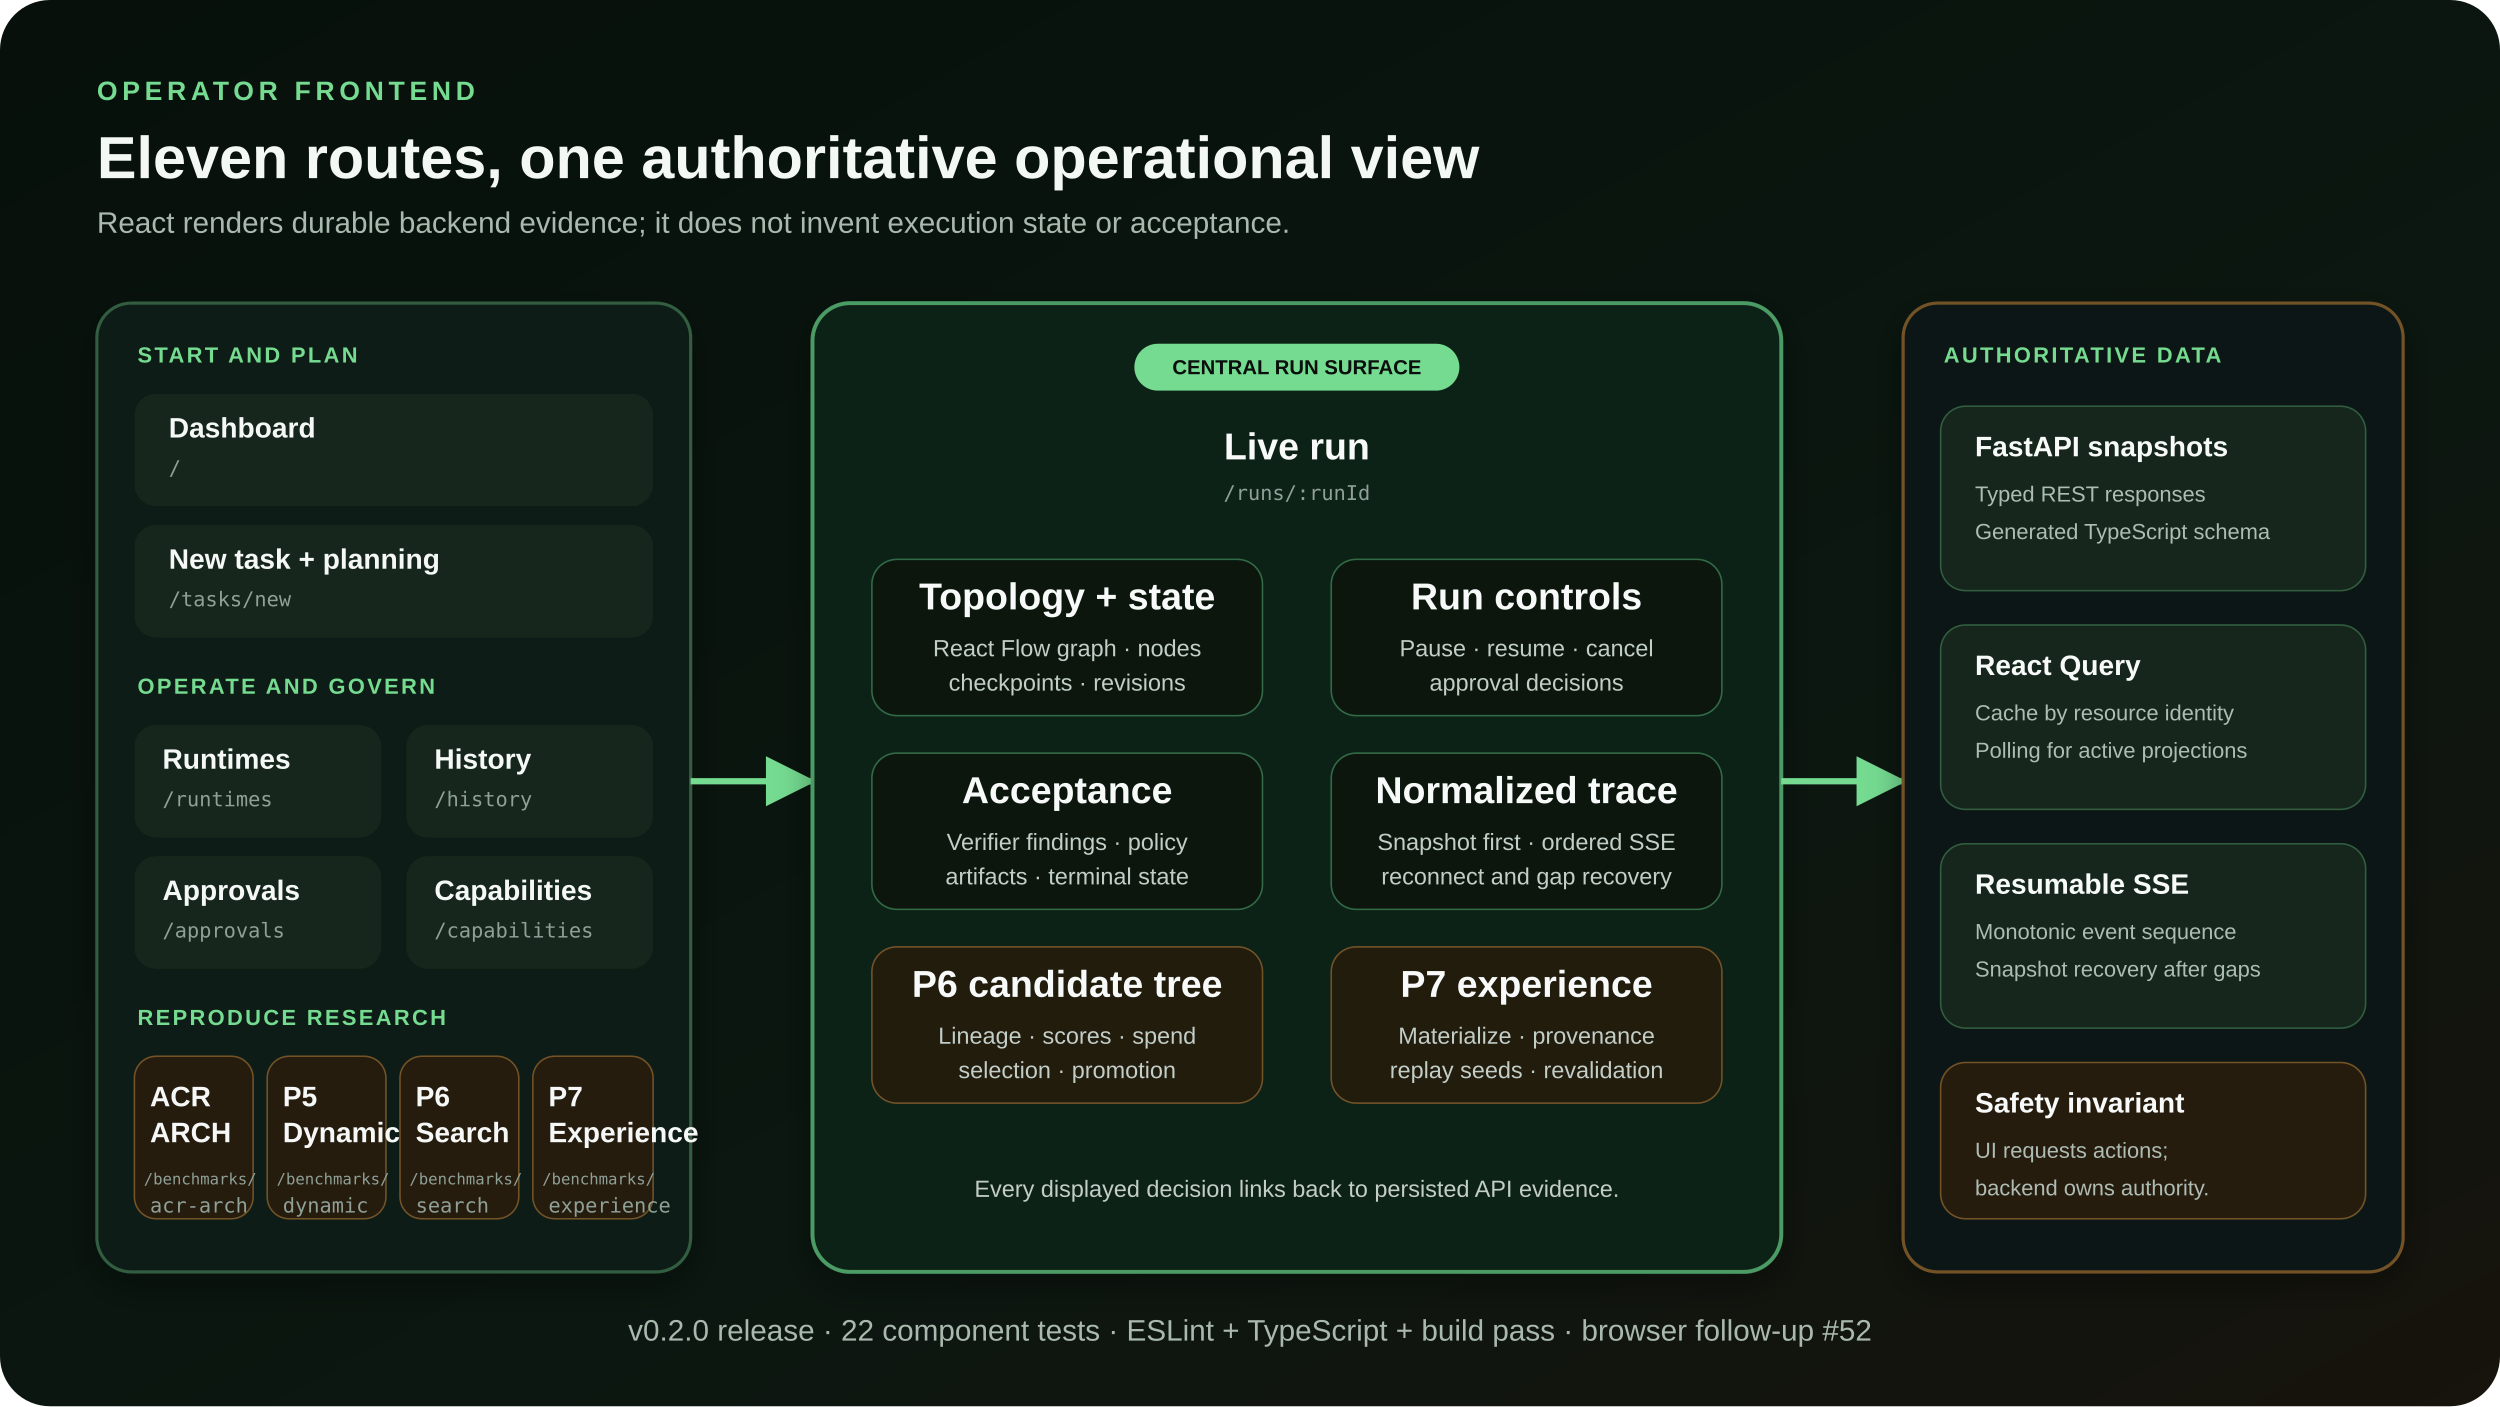
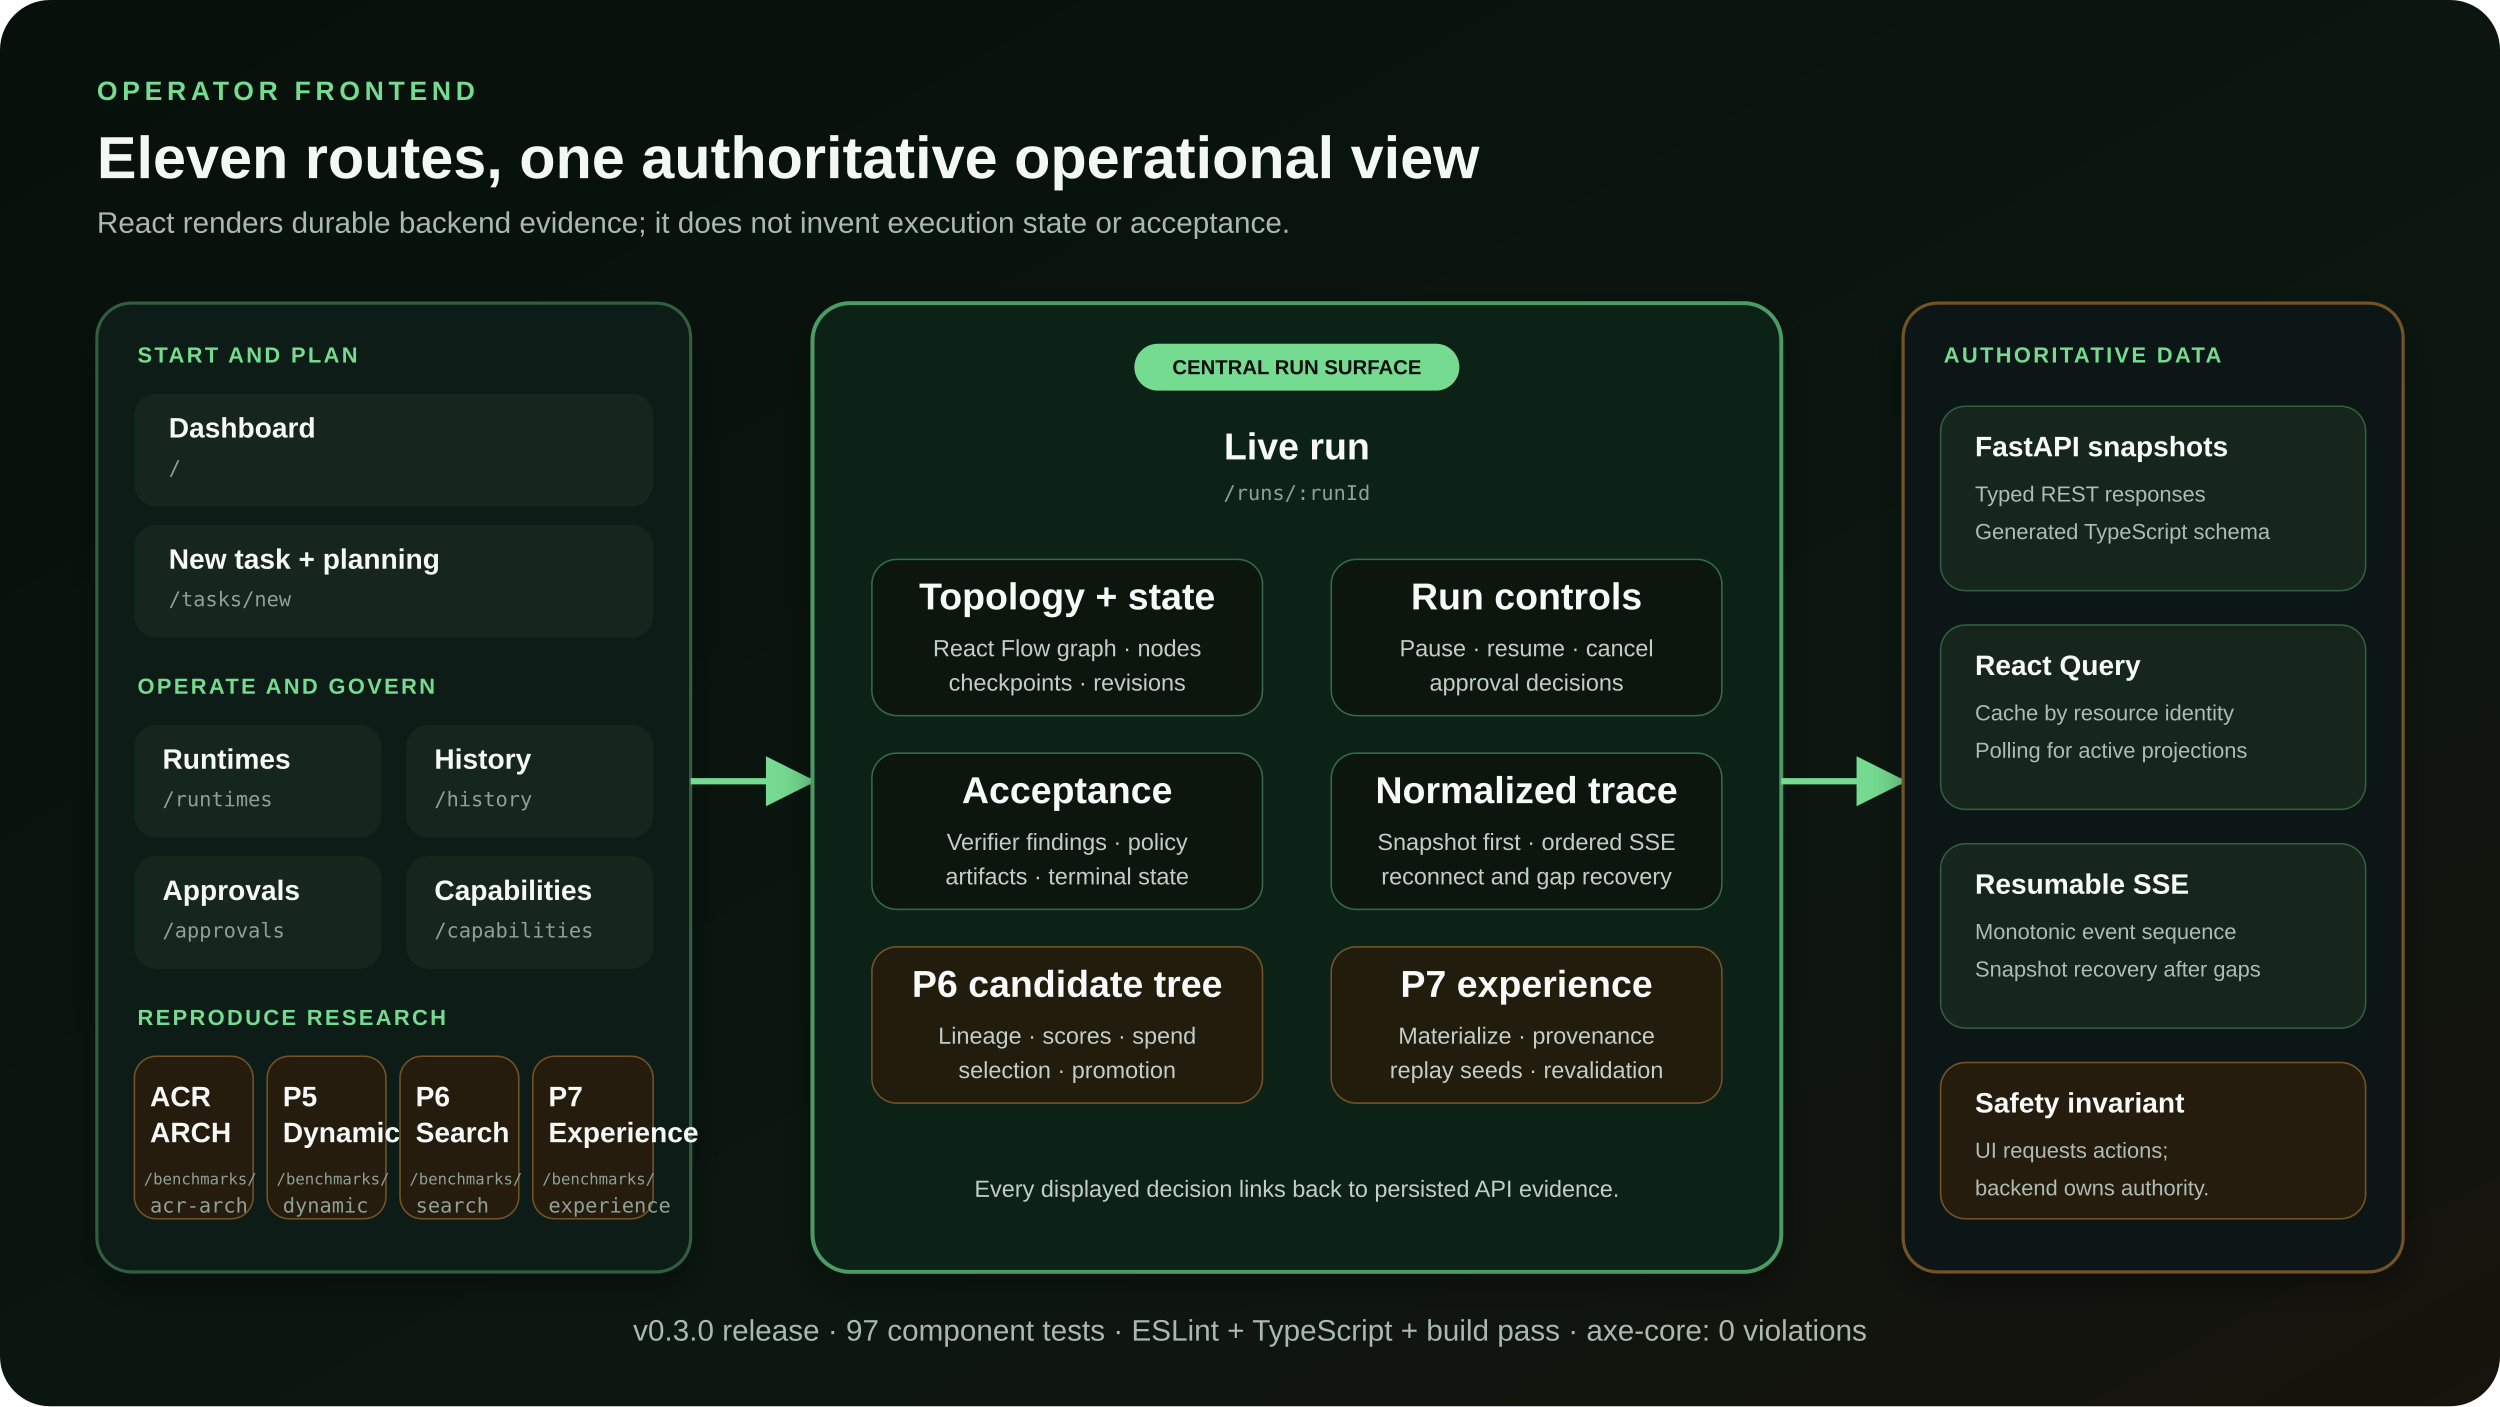
<svg xmlns="http://www.w3.org/2000/svg" width="1600" height="900" viewBox="0 0 1600 900" role="img" aria-labelledby="title description">
  <defs>
    <linearGradient id="bg" x1="0" y1="0" x2="1" y2="1">
      <stop stop-color="#07100b" />
      <stop offset=".6" stop-color="#0b1710" />
      <stop offset="1" stop-color="#17130d" />
    </linearGradient>
    <filter id="shadow">
      <feDropShadow dx="0" dy="8" stdDeviation="11" flood-color="#000" flood-opacity=".34" />
    </filter>
    <marker id="arrow" viewBox="0 0 10 10" refX="9" refY="5" markerWidth="8" markerHeight="8" orient="auto">
      <path d="M0 0 10 5 0 10Z" fill="#75db91" />
    </marker>
    <style>
      text{font-family:Arial,Helvetica,sans-serif}.eyebrow{fill:#75db91;font-size:17px;font-weight:700;letter-spacing:3px}.heading{fill:#f4f8f5;font-size:38px;font-weight:700}.subtitle{fill:#a9b9ae;font-size:19px}.group{fill:#75db91;font-size:14px;font-weight:800;letter-spacing:1.5px}.route{fill:#f5f8f6;font-size:18px;font-weight:700}.path{fill:#8fa097;font-family:monospace;font-size:13px}.copy{fill:#bcc9c1;font-size:14px}.center-title{fill:#f7faf8;font-size:24px;font-weight:700;text-anchor:middle}.center-copy{fill:#c2cec6;font-size:15px;text-anchor:middle}.data-title{fill:#f7faf8;font-size:18px;font-weight:700}.data-copy{fill:#aebcb3;font-size:14px}.badge{fill:#07100b;font-size:13px;font-weight:800;text-anchor:middle;dominant-baseline:central}
    </style>
  </defs>
  <rect width="1600" height="900" rx="32" fill="url(#bg)" />
  <text x="62" y="64" class="eyebrow">OPERATOR FRONTEND</text>
  <text x="62" y="114" class="heading">Eleven routes, one authoritative operational view</text>
  <text x="62" y="149" class="subtitle">React renders durable backend evidence; it does not invent execution state or acceptance.</text>
  <g filter="url(#shadow)">
    <rect x="62" y="194" width="380" height="620" rx="22" fill="#0e1d14" stroke="#315d40" stroke-width="2" />
    <text x="88" y="232" class="group">START AND PLAN</text>
    <rect x="86" y="252" width="332" height="72" rx="14" fill="#14271b" />
    <text x="108" y="280" class="route">Dashboard</text>
    <text x="108" y="304" class="path">/</text>
    <rect x="86" y="336" width="332" height="72" rx="14" fill="#14271b" />
    <text x="108" y="364" class="route">New task + planning</text>
    <text x="108" y="388" class="path">/tasks/new</text>
    <text x="88" y="444" class="group">OPERATE AND GOVERN</text>
    <rect x="86" y="464" width="158" height="72" rx="14" fill="#14271b" />
    <text x="104" y="492" class="route">Runtimes</text>
    <text x="104" y="516" class="path">/runtimes</text>
    <rect x="260" y="464" width="158" height="72" rx="14" fill="#14271b" />
    <text x="278" y="492" class="route">History</text>
    <text x="278" y="516" class="path">/history</text>
    <rect x="86" y="548" width="158" height="72" rx="14" fill="#14271b" />
    <text x="104" y="576" class="route">Approvals</text>
    <text x="104" y="600" class="path">/approvals</text>
    <rect x="260" y="548" width="158" height="72" rx="14" fill="#14271b" />
    <text x="278" y="576" class="route">Capabilities</text>
    <text x="278" y="600" class="path">/capabilities</text>
    <text x="88" y="656" class="group">REPRODUCE RESEARCH</text>
    <rect x="86" y="676" width="76" height="104" rx="14" fill="#261c10" stroke="#735328" />
    <text x="96" y="708" class="route">ACR</text>
    <text x="96" y="731" class="route">ARCH</text>
    <text x="92" y="758" class="path" style="font-size:10px">/benchmarks/</text>
    <text x="96" y="776" class="path">acr-arch</text>
    <rect x="171" y="676" width="76" height="104" rx="14" fill="#261c10" stroke="#735328" />
    <text x="181" y="708" class="route">P5</text>
    <text x="181" y="731" class="route">Dynamic</text>
    <text x="177" y="758" class="path" style="font-size:10px">/benchmarks/</text>
    <text x="181" y="776" class="path">dynamic</text>
    <rect x="256" y="676" width="76" height="104" rx="14" fill="#261c10" stroke="#735328" />
    <text x="266" y="708" class="route">P6</text>
    <text x="266" y="731" class="route">Search</text>
    <text x="262" y="758" class="path" style="font-size:10px">/benchmarks/</text>
    <text x="266" y="776" class="path">search</text>
    <rect x="341" y="676" width="77" height="104" rx="14" fill="#261c10" stroke="#735328" />
    <text x="351" y="708" class="route">P7</text>
    <text x="351" y="731" class="route">Experience</text>
    <text x="347" y="758" class="path" style="font-size:10px">/benchmarks/</text>
    <text x="351" y="776" class="path">experience</text>
  </g>
  <path d="M442 500H519" stroke="#75db91" stroke-width="4" marker-end="url(#arrow)" />
  <g filter="url(#shadow)">
    <rect x="520" y="194" width="620" height="620" rx="24" fill="#102218" stroke="#4c9b65" stroke-width="2.5" />
    <rect x="726" y="220" width="208" height="30" rx="15" fill="#75db91" />
    <text x="830" y="235" class="badge">CENTRAL RUN SURFACE</text>
    <text x="830" y="294" class="center-title">Live run</text>
    <text x="830" y="320" class="path" text-anchor="middle">/runs/:runId</text>
    <rect x="558" y="358" width="250" height="100" rx="16" fill="#0b1810" stroke="#326b46" />
    <text x="683" y="390" class="center-title" font-size="18">Topology + state</text>
    <text x="683" y="420" class="center-copy">React Flow graph · nodes</text>
    <text x="683" y="442" class="center-copy">checkpoints · revisions</text>
    <rect x="852" y="358" width="250" height="100" rx="16" fill="#0b1810" stroke="#326b46" />
    <text x="977" y="390" class="center-title" font-size="18">Run controls</text>
    <text x="977" y="420" class="center-copy">Pause · resume · cancel</text>
    <text x="977" y="442" class="center-copy">approval decisions</text>
    <rect x="558" y="482" width="250" height="100" rx="16" fill="#0b1810" stroke="#326b46" />
    <text x="683" y="514" class="center-title" font-size="18">Acceptance</text>
    <text x="683" y="544" class="center-copy">Verifier findings · policy</text>
    <text x="683" y="566" class="center-copy">artifacts · terminal state</text>
    <rect x="852" y="482" width="250" height="100" rx="16" fill="#0b1810" stroke="#326b46" />
    <text x="977" y="514" class="center-title" font-size="18">Normalized trace</text>
    <text x="977" y="544" class="center-copy">Snapshot first · ordered SSE</text>
    <text x="977" y="566" class="center-copy">reconnect and gap recovery</text>
    <rect x="558" y="606" width="250" height="100" rx="16" fill="#211a10" stroke="#735328" />
    <text x="683" y="638" class="center-title" font-size="18">P6 candidate tree</text>
    <text x="683" y="668" class="center-copy">Lineage · scores · spend</text>
    <text x="683" y="690" class="center-copy">selection · promotion</text>
    <rect x="852" y="606" width="250" height="100" rx="16" fill="#211a10" stroke="#735328" />
    <text x="977" y="638" class="center-title" font-size="18">P7 experience</text>
    <text x="977" y="668" class="center-copy">Materialize · provenance</text>
    <text x="977" y="690" class="center-copy">replay seeds · revalidation</text>
    <text x="830" y="766" class="center-copy">Every displayed decision links back to persisted API evidence.</text>
  </g>
  <path d="M1140 500H1217" stroke="#75db91" stroke-width="4" marker-end="url(#arrow)" />
  <g filter="url(#shadow)">
    <rect x="1218" y="194" width="320" height="620" rx="22" fill="#0f1912" stroke="#735328" stroke-width="2" />
    <text x="1244" y="232" class="group">AUTHORITATIVE DATA</text>
    <rect x="1242" y="260" width="272" height="118" rx="16" fill="#14271b" stroke="#315d40" />
    <text x="1264" y="292" class="data-title">FastAPI snapshots</text>
    <text x="1264" y="321" class="data-copy">Typed REST responses</text>
    <text x="1264" y="345" class="data-copy">Generated TypeScript schema</text>
    <rect x="1242" y="400" width="272" height="118" rx="16" fill="#14271b" stroke="#315d40" />
    <text x="1264" y="432" class="data-title">React Query</text>
    <text x="1264" y="461" class="data-copy">Cache by resource identity</text>
    <text x="1264" y="485" class="data-copy">Polling for active projections</text>
    <rect x="1242" y="540" width="272" height="118" rx="16" fill="#14271b" stroke="#315d40" />
    <text x="1264" y="572" class="data-title">Resumable SSE</text>
    <text x="1264" y="601" class="data-copy">Monotonic event sequence</text>
    <text x="1264" y="625" class="data-copy">Snapshot recovery after gaps</text>
    <rect x="1242" y="680" width="272" height="100" rx="16" fill="#261c10" stroke="#735328" />
    <text x="1264" y="712" class="data-title">Safety invariant</text>
    <text x="1264" y="741" class="data-copy">UI requests actions;</text>
    <text x="1264" y="765" class="data-copy">backend owns authority.</text>
  </g>
-   <text x="800" y="858" class="subtitle" text-anchor="middle">v0.2.0 release · 22 component tests · ESLint + TypeScript + build pass · browser follow-up #52</text>
+   <text x="800" y="858" class="subtitle" text-anchor="middle">v0.3.0 release · 97 component tests · ESLint + TypeScript + build pass · axe-core: 0 violations</text>
</svg>
